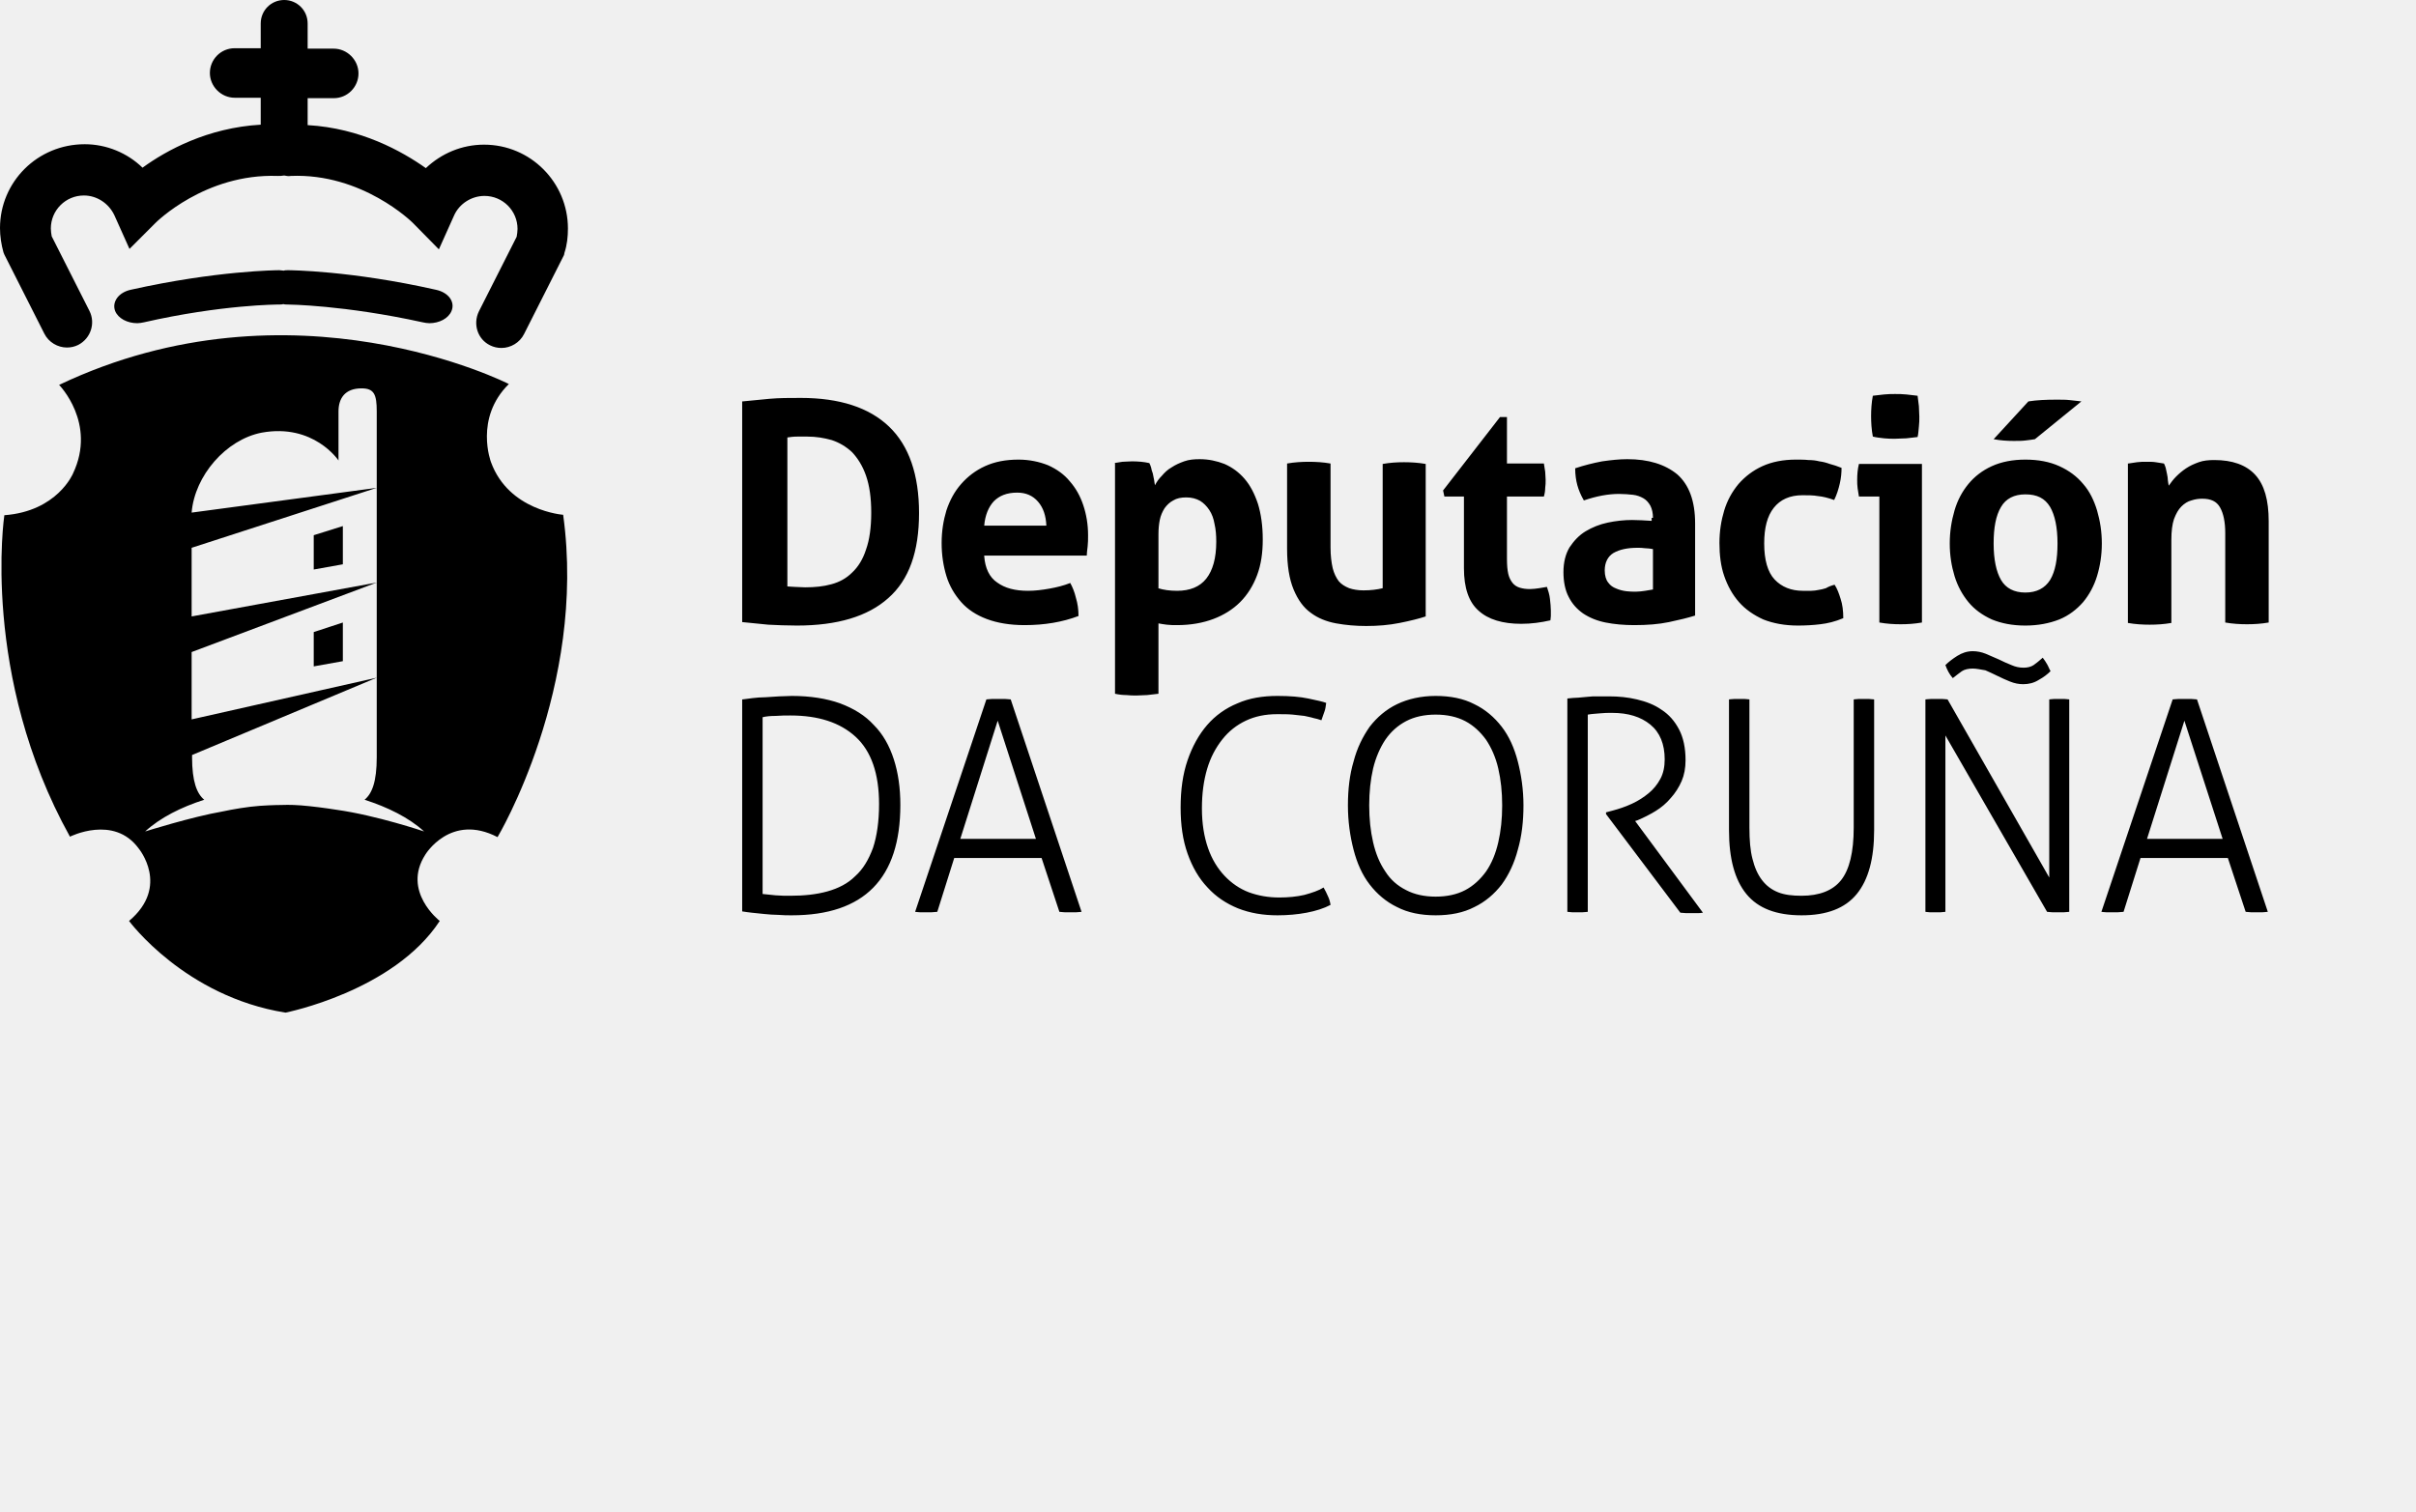
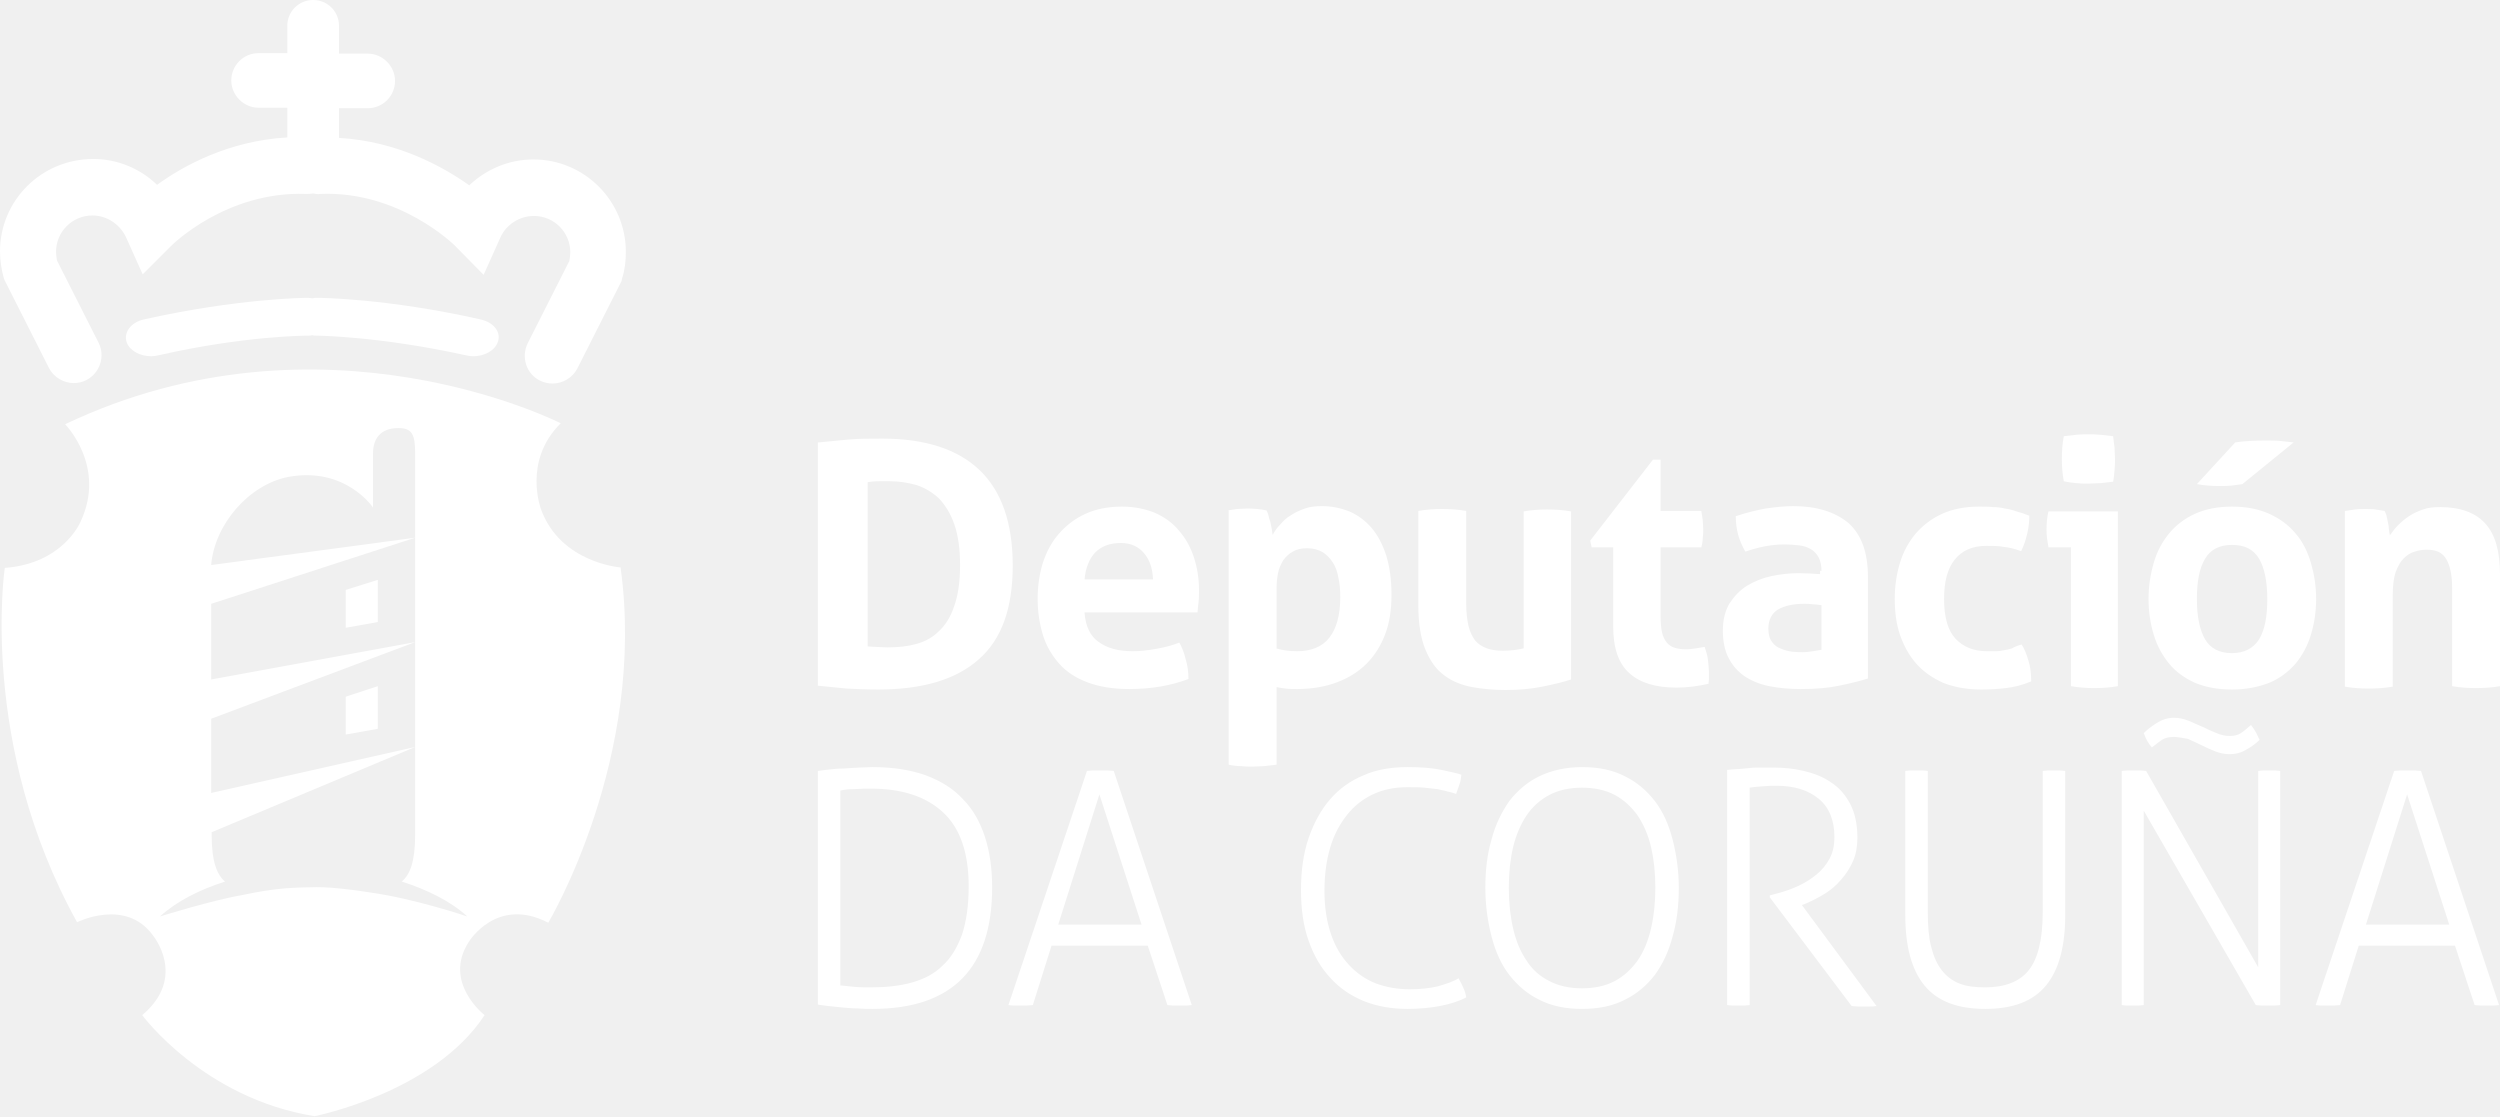
- <svg xmlns="http://www.w3.org/2000/svg" viewBox="0 0 556 348" xml:space="preserve">
-   <path class="st0" d="M181.3 135c.4 0 1 .1 1.6.1.7 0 1.5.1 2.4.1 2.2 0 4.2-.2 6-.7 1.9-.5 3.5-1.4 4.8-2.7 1.4-1.3 2.5-3.1 3.2-5.3.8-2.2 1.2-5.1 1.2-8.5 0-3.4-.4-6.2-1.2-8.5-.8-2.3-1.9-4-3.2-5.4-1.4-1.3-2.9-2.2-4.7-2.8-1.8-.5-3.6-.8-5.6-.8h-2.3c-.9 0-1.6.1-2.3.2V135m-10.3-42.6c2-.2 4.1-.4 6.2-.6 2.2-.2 4.6-.2 7.2-.2 8.9 0 15.7 2.2 20.3 6.6 4.6 4.4 6.9 11.1 6.9 19.9 0 8.9-2.3 15.4-7.1 19.6-4.7 4.2-11.7 6.3-21 6.3-2.4 0-4.6-.1-6.6-.2l-6-.6V92.4zM240.8 121c-.1-2.3-.7-4.1-1.9-5.5-1.2-1.4-2.8-2.1-4.8-2.1-2.4 0-4.1.7-5.4 2-1.2 1.3-2 3.2-2.2 5.6h14.3m-14.3 7c.2 2.8 1.2 4.9 3 6.1 1.8 1.3 4.1 1.9 7.1 1.9 1.6 0 3.2-.2 4.9-.5 1.7-.3 3.3-.7 4.8-1.3.5.9 1 2.1 1.3 3.4.4 1.3.6 2.7.6 4.2-3.7 1.4-7.8 2.1-12.4 2.1-3.4 0-6.3-.5-8.7-1.4-2.4-.9-4.4-2.2-5.9-3.9-1.5-1.7-2.7-3.7-3.4-6-.7-2.3-1.1-4.8-1.1-7.6 0-2.7.4-5.2 1.1-7.5.8-2.4 1.9-4.4 3.4-6.1 1.5-1.7 3.3-3.1 5.5-4.1 2.2-1 4.7-1.5 7.7-1.5 2.5 0 4.8.5 6.8 1.3 2 .9 3.7 2.1 5 3.7 1.4 1.6 2.4 3.4 3.1 5.5.7 2.1 1.1 4.4 1.1 6.9 0 .9 0 1.8-.1 2.6-.1.9-.2 1.6-.2 2.1h-23.6zM266.5 135.4c1.3.4 2.7.6 4.4.6 2.9 0 5.2-.9 6.7-2.8s2.3-4.7 2.3-8.5c0-1.5-.1-2.8-.4-4.1-.2-1.2-.6-2.3-1.2-3.2-.6-.9-1.3-1.6-2.1-2.1-.9-.5-1.9-.8-3.2-.8-1.2 0-2.2.2-3 .7-.8.4-1.5 1.1-2 1.8-.5.8-.9 1.7-1.1 2.7-.2 1-.3 2.1-.3 3.3v12.4m-10.2-28.8c.7-.1 1.3-.2 1.9-.3.6 0 1.4-.1 2.2-.1 1.3 0 2.7.1 4 .4.1.2.3.6.4 1 .1.5.2.9.4 1.4l.3 1.5c.1.5.1.9.2 1.2.4-.8.9-1.5 1.6-2.2.6-.7 1.3-1.4 2.2-1.9.9-.6 1.8-1 2.9-1.4 1.1-.4 2.3-.5 3.6-.5 2 0 3.9.4 5.7 1.1 1.8.8 3.3 1.9 4.6 3.4 1.3 1.5 2.3 3.4 3.1 5.8.7 2.3 1.1 5 1.1 8.2 0 3.1-.4 5.8-1.3 8.2-.9 2.4-2.2 4.5-3.9 6.2-1.7 1.7-3.8 3-6.2 3.9-2.4.9-5.2 1.4-8.3 1.4-.8 0-1.6 0-2.4-.1-.8-.1-1.4-.2-1.9-.3v16.2c-.9.1-1.8.2-2.6.3-.8 0-1.6.1-2.4.1-.8 0-1.6 0-2.4-.1-.8 0-1.7-.1-2.6-.3v-53.1zM296.2 106.7c1.7-.3 3.4-.4 5-.4s3.3.1 5 .4V126c0 1.9.2 3.5.5 4.8.3 1.2.8 2.2 1.4 3 .6.7 1.4 1.2 2.4 1.6.9.3 2 .5 3.3.5 1.7 0 3.2-.2 4.4-.5v-28.6c1.7-.3 3.3-.4 4.9-.4 1.6 0 3.3.1 5 .4v35.1c-1.5.5-3.5 1-6 1.5s-5 .7-7.7.7c-2.4 0-4.7-.2-6.9-.6-2.2-.4-4.2-1.2-5.8-2.4-1.7-1.2-3-3-4-5.4-1-2.4-1.5-5.5-1.5-9.4v-19.6M337 114.3h-4.6l-.3-1.4L345.2 96h1.6v10.7h8.5c.1.7.2 1.3.3 1.9 0 .6.1 1.2.1 1.8 0 .7 0 1.3-.1 1.9 0 .6-.1 1.3-.3 2h-8.5v14.3c0 1.5.1 2.6.3 3.5.2.9.6 1.6 1 2.1s1 .9 1.7 1.1c.7.2 1.4.3 2.3.3.7 0 1.4-.1 2.1-.2.7-.1 1.3-.2 1.8-.3.3.9.6 1.8.7 2.8.1 1 .2 1.8.2 2.6v1.3c0 .4-.1.7-.1 1-2.2.5-4.4.8-6.7.8-4.3 0-7.6-1-9.8-3-2.3-2-3.4-5.3-3.4-9.8v-16.5M380.4 126.4c-.6-.1-1.2-.2-1.8-.2-.7-.1-1.2-.1-1.8-.1-2.3 0-4.1.4-5.5 1.2-1.3.8-2 2.2-2 4 0 1.2.3 2.2.8 2.8.5.7 1.1 1.1 1.9 1.4.7.3 1.5.5 2.3.6.8.1 1.5.1 2.2.1.7 0 1.4-.1 2.1-.2.7-.1 1.3-.2 1.8-.3v-9.3m0-7.2c0-1.1-.2-2-.6-2.8-.4-.7-.9-1.3-1.6-1.7-.7-.4-1.5-.7-2.4-.8-1-.1-2-.2-3.2-.2-2.5 0-5.2.5-8.1 1.5-.7-1.2-1.2-2.4-1.5-3.5-.3-1.1-.5-2.4-.5-3.9 2.1-.7 4.1-1.2 6.2-1.6 2.1-.3 4-.5 5.8-.5 4.9 0 8.7 1.2 11.5 3.5 2.7 2.4 4.1 6.1 4.1 11.3v21.2c-1.6.5-3.6 1-6 1.5s-5 .7-8 .7c-2.4 0-4.6-.2-6.6-.6-2-.4-3.7-1.1-5.2-2.1-1.4-1-2.5-2.2-3.3-3.8-.8-1.5-1.2-3.5-1.2-5.7 0-2.3.5-4.2 1.4-5.7 1-1.5 2.2-2.8 3.7-3.7 1.5-.9 3.2-1.6 5.1-2 1.9-.4 3.8-.6 5.6-.6 1.4 0 2.9.1 4.5.2v-.7zM422.2 134.6c.6.9 1 2 1.4 3.3.4 1.2.6 2.7.6 4.4-1.9.8-3.6 1.2-5.3 1.4-1.6.2-3.4.3-5.1.3-3.1 0-5.7-.5-8-1.4-2.2-1-4.1-2.3-5.6-4-1.5-1.7-2.6-3.7-3.4-6-.8-2.3-1.1-4.9-1.1-7.6 0-2.7.4-5.2 1.1-7.5.7-2.3 1.8-4.3 3.3-6.1 1.5-1.7 3.3-3.1 5.5-4.1 2.2-1 4.8-1.5 7.7-1.5 1 0 2 0 2.9.1.9 0 1.7.1 2.5.3.8.1 1.6.3 2.4.6.8.2 1.7.5 2.7.9 0 1.1-.1 2.3-.4 3.6-.3 1.3-.7 2.6-1.3 3.8-1.4-.5-2.6-.8-3.7-.9-1.1-.2-2.3-.2-3.6-.2-2.9 0-5.1 1-6.6 2.9s-2.2 4.6-2.2 8.2c0 3.8.8 6.6 2.4 8.3 1.6 1.7 3.8 2.6 6.5 2.6h1.9c.6 0 1.2-.1 1.7-.2.6-.1 1.1-.2 1.7-.4.5-.3 1.2-.6 2-.8M431 100.5c-.3-1.6-.4-3.2-.4-4.7s.1-3.1.4-4.7c.8-.1 1.7-.2 2.6-.3.9-.1 1.8-.1 2.5-.1.8 0 1.7 0 2.6.1.9.1 1.8.2 2.6.3l.3 2.4c0 .8.1 1.6.1 2.4 0 .8 0 1.5-.1 2.3-.1.8-.1 1.6-.3 2.4-.8.1-1.7.2-2.6.3-.9 0-1.8.1-2.6.1s-1.6 0-2.5-.1c-.9-.1-1.8-.2-2.6-.4m1.5 13.8h-4.7c-.1-.6-.2-1.3-.3-1.9-.1-.7-.1-1.3-.1-1.9 0-1.3.1-2.5.4-3.7h14.5v36.5c-1.7.3-3.3.4-4.9.4-1.6 0-3.2-.1-4.9-.4v-29zM466.8 92.4c1.9-.3 4-.4 6.4-.4 1.2 0 2.3 0 3.1.1l2.7.3-10.7 8.7c-.6.1-1.3.2-2.2.3-.8.1-1.7.1-2.7.1-1.5 0-3-.1-4.6-.4l8-8.7m-.7 44c2.6 0 4.5-1 5.7-2.9 1.2-2 1.7-4.8 1.7-8.4 0-3.7-.6-6.5-1.7-8.4-1.2-2-3-2.9-5.7-2.9-2.6 0-4.5 1-5.6 2.9-1.2 2-1.7 4.8-1.7 8.4 0 3.7.6 6.5 1.7 8.4 1.1 1.9 3 2.9 5.6 2.9zm0 7.6c-3 0-5.5-.5-7.7-1.4-2.2-1-4-2.3-5.4-4-1.4-1.7-2.5-3.7-3.2-6-.7-2.3-1.1-4.8-1.1-7.5s.4-5.2 1.1-7.6c.7-2.4 1.8-4.4 3.2-6.1 1.4-1.7 3.2-3.1 5.4-4.1 2.2-1 4.8-1.5 7.7-1.5 3 0 5.6.5 7.8 1.5s4 2.3 5.5 4.1c1.5 1.7 2.5 3.8 3.2 6.1.7 2.4 1.1 4.9 1.1 7.6 0 2.7-.4 5.2-1.1 7.5-.7 2.3-1.8 4.3-3.2 6-1.5 1.7-3.3 3.1-5.5 4-2.3.9-4.9 1.4-7.8 1.4zM489.8 106.7c.7-.1 1.3-.2 2-.3.7-.1 1.4-.1 2.2-.1.8 0 1.5 0 2.1.1.6.1 1.2.2 1.9.3.1.2.3.6.4 1 .1.5.2.9.3 1.4.1.5.2 1 .2 1.5.1.5.1.9.2 1.2.5-.7 1-1.4 1.7-2.1.7-.7 1.4-1.3 2.3-1.9.9-.6 1.8-1 2.9-1.4 1.1-.4 2.3-.5 3.6-.5 4.1 0 7.3 1.1 9.4 3.4 2.1 2.3 3.1 5.8 3.1 10.7v23.3c-1.7.3-3.4.4-5 .4s-3.3-.1-5-.4v-20.6c0-2.5-.4-4.5-1.2-5.9-.8-1.4-2.1-2-4.1-2-.8 0-1.6.1-2.5.4-.8.2-1.6.7-2.3 1.4-.7.7-1.2 1.6-1.7 2.9-.4 1.2-.6 2.8-.6 4.8v19.1c-1.7.3-3.4.4-5 .4s-3.3-.1-5-.4v-36.7M175.6 205.8c.8.1 1.8.2 2.9.3 1.1.1 2.3.1 3.4.1 3.1 0 6-.3 8.5-1s4.7-1.8 6.4-3.5c1.8-1.6 3.1-3.8 4.1-6.5.9-2.7 1.4-6.1 1.4-10.1 0-7-1.8-12.2-5.4-15.5-3.6-3.3-8.6-4.9-15-4.9-1 0-2.2 0-3.4.1-1.2 0-2.2.1-3 .3v40.7m-4.6-44.8c.6-.1 1.4-.2 2.3-.3.9-.1 1.9-.2 3-.2 1-.1 2.1-.1 3.1-.2 1 0 2-.1 2.9-.1 4.3 0 8 .6 11.1 1.7 3.2 1.2 5.8 2.8 7.8 5 2.1 2.1 3.6 4.8 4.6 7.9 1 3.1 1.5 6.6 1.5 10.5 0 16.9-8.3 25.4-25 25.4-.9 0-2 0-3.1-.1-1.1 0-2.1-.1-3.2-.2-1-.1-2-.2-2.9-.3-.9-.1-1.6-.2-2.2-.3V161zM238.4 193.1l-8.8-27.2-8.6 27.2h17.4M227 161c.3 0 .8-.1 1.3-.1h3c.5 0 .9.1 1.3.1l16.3 48.9c-.3 0-.7.1-1.2.1H245c-.5 0-.8-.1-1.2-.1l-4.1-12.4h-20.1l-3.9 12.4c-.4 0-.8.1-1.3.1h-2.7c-.5 0-.9-.1-1.1-.1L227 161zM304.6 204.3c.4.7.7 1.3 1 2 .3.6.5 1.3.6 2-1.5.8-3.4 1.4-5.5 1.8-2.1.4-4.4.6-6.7.6-3.3 0-6.3-.5-9.1-1.6-2.7-1.1-5.1-2.7-7-4.8-2-2.1-3.5-4.7-4.6-7.8-1.1-3.1-1.6-6.6-1.6-10.6 0-4.1.5-7.7 1.6-10.9s2.6-5.9 4.5-8.1c1.9-2.2 4.3-3.9 7-5 2.7-1.2 5.8-1.7 9.2-1.7 2.9 0 5.2.2 7.1.6 1.9.4 3.3.7 4.1 1-.1.8-.2 1.5-.4 2s-.4 1.2-.7 2c-.6-.2-1.2-.4-1.8-.5-.6-.2-1.3-.3-2.1-.5-.8-.1-1.7-.2-2.7-.3-1-.1-2.2-.1-3.6-.1-2.7 0-5.1.5-7.2 1.5-2.1 1-3.9 2.4-5.4 4.3-1.5 1.9-2.7 4.1-3.5 6.8-.8 2.7-1.2 5.7-1.2 9.1 0 3.5.5 6.5 1.4 9.1.9 2.6 2.2 4.7 3.8 6.4 1.6 1.7 3.5 3 5.6 3.8 2.2.8 4.5 1.2 7 1.2 2.1 0 4.1-.2 5.8-.6 1.8-.5 3.3-1 4.4-1.7M330.4 206.4c2.6 0 4.9-.5 6.8-1.5 1.9-1 3.5-2.5 4.8-4.3 1.3-1.9 2.2-4.1 2.8-6.7s.9-5.4.9-8.5-.3-5.9-.9-8.5-1.6-4.8-2.8-6.6c-1.3-1.8-2.9-3.3-4.8-4.3s-4.2-1.5-6.8-1.5c-2.6 0-4.9.5-6.8 1.5-1.9 1-3.5 2.4-4.8 4.3-1.2 1.8-2.2 4.1-2.8 6.6-.6 2.6-.9 5.4-.9 8.5s.3 5.9.9 8.5c.6 2.6 1.5 4.8 2.8 6.7 1.2 1.9 2.8 3.3 4.8 4.3 1.9 1 4.2 1.5 6.8 1.5m0 4.3c-3.4 0-6.4-.6-8.9-1.9-2.5-1.2-4.6-3-6.3-5.2-1.7-2.2-2.9-4.9-3.7-8-.8-3.1-1.3-6.5-1.3-10.2 0-3.7.4-7.1 1.3-10.1.8-3.1 2.1-5.7 3.7-8 1.7-2.2 3.8-4 6.3-5.2 2.5-1.2 5.5-1.9 8.9-1.9 3.4 0 6.4.6 8.9 1.9 2.5 1.2 4.6 3 6.3 5.2 1.7 2.2 2.9 4.9 3.7 8 .8 3.1 1.3 6.5 1.3 10.1 0 3.7-.4 7.1-1.3 10.2-.8 3.1-2.1 5.8-3.7 8-1.7 2.2-3.8 4-6.3 5.2-2.5 1.3-5.5 1.9-8.9 1.9zM360.6 160.8c1-.1 1.9-.2 2.6-.2.7-.1 1.5-.1 2.2-.2.7-.1 1.4-.1 2.2-.1h2.7c2.2 0 4.3.2 6.4.7 2.1.5 4 1.2 5.7 2.4 1.7 1.1 3 2.6 4 4.5s1.5 4.3 1.5 7.1c0 1.8-.3 3.4-.9 4.8-.6 1.4-1.5 2.8-2.5 3.9-1 1.2-2.2 2.2-3.5 3-1.3.8-2.7 1.5-4.1 2.1l-.6.2 15.6 21.1c-.5.1-.9.1-1.4.1H388c-.4 0-.9-.1-1.3-.1l-17.1-22.7v-.4l1.5-.4c1.5-.4 3-.9 4.5-1.6 1.5-.7 2.7-1.5 3.8-2.4 1.1-.9 2-2 2.7-3.3.7-1.3 1-2.8 1-4.5 0-3.5-1.1-6.2-3.3-8-2.2-1.8-5.1-2.7-8.8-2.7-1 0-1.8 0-2.7.1s-1.8.1-2.9.3v45.4c-.3 0-.7.1-1.2.1h-2.4c-.4 0-.8-.1-1.1-.1v-49.1M397.9 161c.3 0 .7-.1 1.2-.1h2.4c.4 0 .8.1 1.1.1v29.5c0 2.9.2 5.3.7 7.2.5 2 1.2 3.6 2.2 4.9 1 1.3 2.2 2.2 3.7 2.8 1.5.6 3.3.8 5.4.8 4.1 0 7.2-1.2 9.1-3.6 1.9-2.4 2.9-6.4 2.9-12.1V161c.3 0 .7-.1 1.1-.1h2.4c.4 0 .8.1 1.2.1v30.1c0 6.5-1.3 11.4-4 14.7-2.7 3.3-6.9 4.9-12.7 4.9s-10-1.6-12.7-4.9c-2.7-3.3-4-8.2-4-14.7V161M443.1 161c.3 0 .7-.1 1.3-.1h2.6c.5 0 .9.1 1.2.1l23.4 41v-41c.3 0 .7-.1 1.1-.1h2.4c.4 0 .8.1 1.1.1v48.9c-.3 0-.7.1-1.2.1h-2.7c-.5 0-.9-.1-1.2-.1l-23.4-40.6v40.6c-.3 0-.7.1-1.1.1h-2.5c-.4 0-.8-.1-1-.1V161M454 153.9c-1 0-1.9.2-2.5.6-.6.4-1.3 1-2.1 1.6-.8-.9-1.3-1.9-1.7-3 .7-.7 1.6-1.4 2.7-2.1 1.1-.7 2.3-1.1 3.6-1.1 1 0 2 .2 3 .6 1 .4 2 .9 3 1.3 1 .5 1.9.9 2.9 1.3.9.4 1.8.6 2.8.6.9 0 1.7-.2 2.3-.6.6-.4 1.3-1 2.1-1.7.4.5.7 1 1 1.5.3.5.5 1.1.8 1.6-.7.7-1.6 1.4-2.7 2-1.1.7-2.3 1-3.6 1-1 0-2-.2-3-.6-1-.4-1.9-.8-2.9-1.3s-1.9-.9-2.8-1.3c-1.2-.2-2.1-.4-2.9-.4M511.5 193.1l-8.8-27.2-8.6 27.2h17.4M500 161c.3 0 .8-.1 1.3-.1h3c.5 0 .9.1 1.3.1l16.3 48.9c-.3 0-.7.1-1.2.1H518c-.5 0-.8-.1-1.2-.1l-4.1-12.4h-20.1l-3.9 12.4c-.4 0-.8.1-1.3.1h-2.7c-.5 0-.9-.1-1.1-.1L500 161zM1 58.6l9.2 18.2c1 2 3.1 3.2 5.2 3.2.9 0 1.8-.2 2.6-.6 2.9-1.5 4-5 2.6-7.8l-8.7-17.2c-.1-.6-.2-1.2-.2-1.8 0-4.2 3.4-7.6 7.6-7.6 3 0 5.7 1.8 7 4.5l3.5 7.8 6-6c.1-.1 11.4-11.4 28.1-10.8.5 0 1 0 1.5-.1.5.1 1 .2 1.5.1 16.5-.7 28 10.7 28.1 10.8l6 6.1 3.5-7.8c1.2-2.7 4-4.5 7-4.5 4.2 0 7.6 3.4 7.6 7.6 0 .6-.1 1.2-.2 1.8l-8.7 17.2c-1.4 2.9-.3 6.4 2.6 7.8.8.4 1.7.6 2.6.6 2.1 0 4.2-1.2 5.2-3.2l9.2-18.2.1-.5c.6-1.8.8-3.7.8-5.6 0-10.6-8.6-19.3-19.3-19.3-5.1 0-9.8 2-13.4 5.4-5.5-3.9-15-9.2-27.2-9.9v-6.2h6c3.2 0 5.7-2.6 5.7-5.7s-2.6-5.7-5.7-5.7h-6V5.4c0-3-2.4-5.4-5.4-5.4-3 0-5.4 2.4-5.4 5.4v5.7h-6c-3.2 0-5.7 2.6-5.7 5.7s2.6 5.7 5.7 5.7h6v6.2c-12.2.7-21.7 5.9-27.2 9.9-3.5-3.4-8.3-5.4-13.3-5.4C8.6 33.2 0 41.9 0 52.5c0 1.9.3 3.8.8 5.6l.2.5" />
-   <path class="st0" d="M66.3 62.2c-.3 0-.7 0-1 .1-.3 0-.7-.1-1-.1-.6 0-14.5.1-34.2 4.5-2.8.6-4.4 2.8-3.6 4.9.7 1.7 2.8 2.8 5.1 2.8.5 0 1-.1 1.5-.2 18-4.1 30.9-4.1 31.1-4.1.3 0 .7 0 1-.1.3.1.7.1 1 .1.1 0 12.9.1 31.1 4.1.5.1 1 .2 1.5.2 2.3 0 4.4-1.1 5.1-2.8.9-2.1-.7-4.3-3.6-4.9-19.5-4.4-33.5-4.5-34-4.5M77.4 186.4c-2.5-.4-5.6-.8-8.1-1-2.5-.2-4.4-.1-4.4-.1s-2.2 0-5.1.2c-2.8.2-6.3.8-8.6 1.3-7 1.2-17.8 4.6-17.8 4.6 3.5-3.2 8.3-5.6 13.6-7.3-1.7-1.4-2.8-4.2-2.8-9.8v-.5L86.7 156l-42.6 9.6v-15.5l42.6-16-42.6 7.8v-15.8l42.6-13.8-42.6 5.7c.7-8.5 7.9-16.8 16.1-18.4 12-2.2 17.7 6.4 17.7 6.4V94.7c0-2.9 1.4-5.3 5.3-5.3 2.9 0 3.5 1.4 3.5 5.3v79.6c0 5.7-1.1 8.4-2.8 9.8 5.3 1.7 10.2 4.1 13.7 7.3 0 0-10.9-3.7-20.2-5m52.2-67.9s-12.5-.9-16.6-12.1c0 0-3.9-10.1 4.1-18 0 0-49.7-25.4-103.5.2 0 0 8.7 8.8 3.2 20.4 0 0-3.6 8.7-15.8 9.6 0 0-5.5 36.9 15.1 74 0 0 10.1-5.1 15.8 2.7 0 0 7.3 8.7-2.2 16.7 0 0 12.8 17.4 36 21.1 0 0 24.9-4.9 35.5-21.1 0 0-8.8-6.8-3.3-15.3 0 0 5.8-9.6 16.6-4 0 0 20.6-34.4 15.1-74.2z" />
-   <path class="st0" d="m78.9 129.9-6.7 1.2v-7.9l6.7-2.1v8.8M78.9 152.2l-6.7 1.2v-7.9l6.7-2.2v8.9" />
+ <svg xmlns="http://www.w3.org/2000/svg" xml:space="preserve" id="Capa_1" x="0" y="0" style="enable-background:new 0 0 522.1 233.1" version="1.1" viewBox="0 0 522.1 233.1">
+   <style>
+     .st0{fill:#ffffff}
+   </style>
+   <switch>
+     <g>
+       <path d="M181.3 135c.4 0 1 .1 1.6.1.7 0 1.5.1 2.4.1 2.2 0 4.2-.2 6-.7 1.9-.5 3.5-1.4 4.8-2.7 1.4-1.3 2.5-3.1 3.2-5.3.8-2.2 1.2-5.1 1.2-8.5 0-3.4-.4-6.2-1.2-8.5-.8-2.3-1.9-4-3.2-5.4-1.4-1.3-2.9-2.2-4.7-2.8-1.8-.5-3.6-.8-5.6-.8h-2.3c-.9 0-1.6.1-2.3.2V135m-10.3-42.6c2-.2 4.1-.4 6.2-.6 2.2-.2 4.6-.2 7.2-.2 8.9 0 15.7 2.2 20.3 6.6 4.6 4.4 6.9 11.1 6.9 19.9 0 8.9-2.3 15.4-7.1 19.6-4.7 4.2-11.7 6.3-21 6.3-2.4 0-4.6-.1-6.6-.2l-6-.6V92.4zM240.8 121c-.1-2.3-.7-4.1-1.9-5.5-1.2-1.4-2.8-2.1-4.8-2.1-2.4 0-4.1.7-5.4 2-1.2 1.3-2 3.2-2.2 5.6h14.3m-14.3 7c.2 2.8 1.2 4.9 3 6.1 1.8 1.3 4.1 1.9 7.1 1.9 1.6 0 3.2-.2 4.9-.5 1.7-.3 3.3-.7 4.8-1.3.5.9 1 2.1 1.3 3.4.4 1.3.6 2.7.6 4.2-3.7 1.4-7.8 2.1-12.4 2.1-3.4 0-6.3-.5-8.7-1.4-2.4-.9-4.4-2.2-5.9-3.9-1.5-1.7-2.7-3.7-3.4-6-.7-2.3-1.1-4.8-1.1-7.6 0-2.7.4-5.2 1.1-7.5.8-2.4 1.9-4.4 3.4-6.1 1.5-1.7 3.3-3.1 5.5-4.1 2.2-1 4.7-1.5 7.7-1.5 2.5 0 4.8.5 6.8 1.3 2 .9 3.7 2.1 5 3.7 1.4 1.6 2.4 3.4 3.1 5.5.7 2.1 1.1 4.4 1.1 6.9 0 .9 0 1.8-.1 2.6-.1.9-.2 1.6-.2 2.1h-23.6zM266.5 135.4c1.3.4 2.7.6 4.4.6 2.9 0 5.2-.9 6.7-2.8s2.3-4.7 2.3-8.5c0-1.5-.1-2.8-.4-4.1-.2-1.2-.6-2.3-1.2-3.2-.6-.9-1.3-1.6-2.1-2.1-.9-.5-1.9-.8-3.2-.8-1.2 0-2.2.2-3 .7-.8.4-1.5 1.1-2 1.8-.5.8-.9 1.7-1.1 2.7-.2 1-.3 2.1-.3 3.3v12.4m-10.2-28.8c.7-.1 1.3-.2 1.9-.3.6 0 1.4-.1 2.2-.1 1.3 0 2.7.1 4 .4.1.2.3.6.4 1 .1.5.2.9.4 1.4l.3 1.5c.1.5.1.9.2 1.2.4-.8.9-1.5 1.6-2.2.6-.7 1.3-1.4 2.2-1.9.9-.6 1.8-1 2.9-1.4 1.1-.4 2.3-.5 3.6-.5 2 0 3.9.4 5.7 1.1 1.8.8 3.3 1.9 4.6 3.4 1.3 1.5 2.3 3.4 3.1 5.8.7 2.3 1.1 5 1.1 8.2 0 3.1-.4 5.8-1.3 8.2-.9 2.4-2.2 4.5-3.9 6.2-1.7 1.7-3.8 3-6.2 3.9-2.4.9-5.2 1.4-8.3 1.4-.8 0-1.6 0-2.4-.1-.8-.1-1.4-.2-1.9-.3v16.2c-.9.1-1.8.2-2.6.3-.8 0-1.6.1-2.4.1-.8 0-1.6 0-2.4-.1-.8 0-1.7-.1-2.6-.3v-53.1zM296.2 106.7c1.7-.3 3.4-.4 5-.4s3.3.1 5 .4V126c0 1.9.2 3.5.5 4.8.3 1.2.8 2.2 1.4 3 .6.7 1.4 1.2 2.4 1.6.9.3 2 .5 3.3.5 1.7 0 3.2-.2 4.4-.5v-28.6c1.7-.3 3.3-.4 4.9-.4 1.6 0 3.3.1 5 .4v35.1c-1.5.5-3.5 1-6 1.5s-5 .7-7.7.7c-2.4 0-4.7-.2-6.9-.6-2.2-.4-4.2-1.2-5.8-2.4-1.7-1.2-3-3-4-5.4-1-2.4-1.5-5.5-1.5-9.4v-19.6M337 114.3h-4.6l-.3-1.4L345.2 96h1.6v10.7h8.5c.1.7.2 1.3.3 1.9 0 .6.1 1.2.1 1.8 0 .7 0 1.3-.1 1.9 0 .6-.1 1.3-.3 2h-8.5v14.3c0 1.5.1 2.6.3 3.5.2.9.6 1.6 1 2.1s1 .9 1.7 1.1c.7.2 1.4.3 2.3.3.7 0 1.4-.1 2.1-.2.7-.1 1.3-.2 1.8-.3.3.9.6 1.8.7 2.8.1 1 .2 1.8.2 2.6v1.3c0 .4-.1.7-.1 1-2.2.5-4.4.8-6.7.8-4.3 0-7.6-1-9.8-3-2.3-2-3.4-5.3-3.4-9.8v-16.5M380.4 126.4c-.6-.1-1.2-.2-1.8-.2-.7-.1-1.2-.1-1.8-.1-2.3 0-4.1.4-5.5 1.2-1.3.8-2 2.2-2 4 0 1.2.3 2.2.8 2.8.5.7 1.1 1.1 1.9 1.4.7.3 1.5.5 2.3.6.8.1 1.5.1 2.2.1.7 0 1.4-.1 2.1-.2.7-.1 1.3-.2 1.8-.3v-9.3m0-7.2c0-1.1-.2-2-.6-2.8-.4-.7-.9-1.3-1.6-1.7-.7-.4-1.5-.7-2.4-.8-1-.1-2-.2-3.2-.2-2.5 0-5.2.5-8.1 1.5-.7-1.2-1.2-2.4-1.5-3.5-.3-1.1-.5-2.4-.5-3.9 2.1-.7 4.1-1.2 6.2-1.6 2.1-.3 4-.5 5.8-.5 4.9 0 8.7 1.2 11.5 3.5 2.7 2.4 4.1 6.1 4.1 11.3v21.2c-1.6.5-3.6 1-6 1.5s-5 .7-8 .7c-2.4 0-4.6-.2-6.6-.6-2-.4-3.7-1.1-5.2-2.1-1.4-1-2.5-2.2-3.3-3.8-.8-1.5-1.2-3.5-1.2-5.7 0-2.3.5-4.2 1.4-5.7 1-1.5 2.2-2.8 3.7-3.7 1.5-.9 3.2-1.6 5.1-2 1.9-.4 3.8-.6 5.6-.6 1.4 0 2.9.1 4.5.2v-.7zM422.2 134.6c.6.9 1 2 1.4 3.3.4 1.2.6 2.7.6 4.4-1.9.8-3.6 1.2-5.3 1.4-1.6.2-3.4.3-5.1.3-3.1 0-5.7-.5-8-1.4-2.2-1-4.1-2.3-5.6-4-1.5-1.7-2.6-3.7-3.4-6-.8-2.3-1.1-4.9-1.1-7.6 0-2.7.4-5.2 1.1-7.5.7-2.3 1.8-4.3 3.3-6.1 1.5-1.7 3.3-3.1 5.5-4.1 2.2-1 4.8-1.5 7.7-1.5 1 0 2 0 2.9.1.9 0 1.7.1 2.5.3.8.1 1.6.3 2.4.6.8.2 1.7.5 2.7.9 0 1.1-.1 2.3-.4 3.6-.3 1.3-.7 2.6-1.3 3.8-1.4-.5-2.6-.8-3.7-.9-1.1-.2-2.3-.2-3.6-.2-2.9 0-5.1 1-6.6 2.9s-2.2 4.6-2.2 8.2c0 3.8.8 6.6 2.4 8.3 1.6 1.7 3.8 2.6 6.5 2.6h1.9c.6 0 1.2-.1 1.7-.2.6-.1 1.1-.2 1.7-.4.5-.3 1.2-.6 2-.8M431 100.5c-.3-1.6-.4-3.2-.4-4.7s.1-3.1.4-4.7c.8-.1 1.7-.2 2.6-.3.9-.1 1.8-.1 2.5-.1.8 0 1.7 0 2.6.1.9.1 1.8.2 2.6.3l.3 2.4c0 .8.1 1.6.1 2.4 0 .8 0 1.5-.1 2.3-.1.8-.1 1.6-.3 2.4-.8.1-1.7.2-2.6.3-.9 0-1.8.1-2.6.1s-1.6 0-2.5-.1c-.9-.1-1.8-.2-2.6-.4m1.5 13.8h-4.7c-.1-.6-.2-1.3-.3-1.9-.1-.7-.1-1.3-.1-1.9 0-1.3.1-2.5.4-3.7h14.5v36.5c-1.7.3-3.3.4-4.9.4-1.6 0-3.2-.1-4.9-.4v-29zM466.8 92.4c1.9-.3 4-.4 6.4-.4 1.2 0 2.3 0 3.1.1l2.7.3-10.7 8.7c-.6.1-1.3.2-2.2.3-.8.1-1.7.1-2.7.1-1.5 0-3-.1-4.6-.4l8-8.7m-.7 44c2.6 0 4.5-1 5.7-2.9 1.2-2 1.7-4.8 1.7-8.4 0-3.7-.6-6.5-1.7-8.4-1.2-2-3-2.9-5.7-2.9-2.6 0-4.5 1-5.6 2.9-1.2 2-1.7 4.8-1.7 8.4 0 3.7.6 6.5 1.7 8.4 1.1 1.9 3 2.9 5.6 2.9zm0 7.6c-3 0-5.5-.5-7.7-1.4-2.2-1-4-2.3-5.4-4-1.4-1.7-2.5-3.7-3.2-6-.7-2.3-1.1-4.8-1.1-7.5s.4-5.2 1.1-7.6c.7-2.4 1.8-4.4 3.2-6.1 1.4-1.7 3.2-3.1 5.4-4.1 2.2-1 4.8-1.5 7.7-1.5 3 0 5.6.5 7.8 1.5s4 2.3 5.5 4.1c1.5 1.7 2.5 3.8 3.2 6.1.7 2.4 1.1 4.9 1.1 7.6 0 2.7-.4 5.2-1.1 7.5-.7 2.3-1.8 4.3-3.2 6-1.5 1.7-3.3 3.1-5.5 4-2.3.9-4.9 1.4-7.8 1.4zM489.8 106.7c.7-.1 1.3-.2 2-.3.7-.1 1.4-.1 2.2-.1.8 0 1.5 0 2.1.1.6.1 1.2.2 1.9.3.1.2.3.6.4 1 .1.5.2.9.3 1.4.1.5.2 1 .2 1.5.1.5.1.9.2 1.2.5-.7 1-1.4 1.7-2.1.7-.7 1.4-1.3 2.3-1.9.9-.6 1.8-1 2.9-1.4 1.1-.4 2.3-.5 3.6-.5 4.1 0 7.3 1.1 9.4 3.4 2.1 2.3 3.1 5.8 3.1 10.7v23.3c-1.7.3-3.4.4-5 .4s-3.3-.1-5-.4v-20.6c0-2.5-.4-4.5-1.2-5.9-.8-1.4-2.1-2-4.1-2-.8 0-1.6.1-2.5.4-.8.2-1.6.7-2.3 1.4-.7.7-1.2 1.6-1.7 2.9-.4 1.2-.6 2.8-.6 4.8v19.1c-1.7.3-3.4.4-5 .4s-3.3-.1-5-.4v-36.7M175.6 205.8c.8.1 1.8.2 2.9.3 1.1.1 2.3.1 3.4.1 3.1 0 6-.3 8.5-1s4.7-1.8 6.4-3.5c1.8-1.6 3.1-3.8 4.1-6.5.9-2.7 1.4-6.1 1.4-10.1 0-7-1.8-12.2-5.4-15.5-3.6-3.3-8.6-4.9-15-4.9-1 0-2.2 0-3.4.1-1.2 0-2.2.1-3 .3v40.7m-4.6-44.8c.6-.1 1.4-.2 2.3-.3.9-.1 1.9-.2 3-.2 1-.1 2.1-.1 3.1-.2 1 0 2-.1 2.9-.1 4.3 0 8 .6 11.1 1.7 3.2 1.2 5.8 2.8 7.8 5 2.1 2.1 3.6 4.8 4.6 7.9 1 3.1 1.5 6.6 1.5 10.5 0 16.9-8.3 25.4-25 25.4-.9 0-2 0-3.1-.1-1.1 0-2.1-.1-3.2-.2-1-.1-2-.2-2.9-.3-.9-.1-1.6-.2-2.2-.3V161zM238.4 193.1l-8.8-27.2-8.6 27.2h17.4M227 161c.3 0 .8-.1 1.3-.1h3c.5 0 .9.1 1.3.1l16.3 48.9c-.3 0-.7.1-1.2.1H245c-.5 0-.8-.1-1.2-.1l-4.1-12.4h-20.1l-3.9 12.4c-.4 0-.8.1-1.3.1h-2.7c-.5 0-.9-.1-1.1-.1L227 161zM304.6 204.3c.4.7.7 1.3 1 2 .3.6.5 1.3.6 2-1.5.8-3.4 1.4-5.5 1.8-2.1.4-4.4.6-6.7.6-3.3 0-6.3-.5-9.1-1.6-2.7-1.1-5.1-2.7-7-4.8-2-2.1-3.5-4.7-4.6-7.8-1.1-3.1-1.6-6.6-1.6-10.6 0-4.1.5-7.7 1.6-10.9s2.6-5.9 4.5-8.1c1.9-2.2 4.3-3.9 7-5 2.7-1.2 5.8-1.7 9.2-1.7 2.9 0 5.2.2 7.1.6 1.9.4 3.3.7 4.1 1-.1.8-.2 1.5-.4 2s-.4 1.2-.7 2c-.6-.2-1.2-.4-1.8-.5-.6-.2-1.3-.3-2.1-.5-.8-.1-1.7-.2-2.7-.3-1-.1-2.2-.1-3.6-.1-2.7 0-5.1.5-7.2 1.5-2.1 1-3.9 2.4-5.4 4.3-1.5 1.9-2.7 4.1-3.5 6.8-.8 2.7-1.2 5.7-1.2 9.1 0 3.5.5 6.5 1.4 9.1.9 2.6 2.2 4.7 3.8 6.4 1.6 1.7 3.5 3 5.6 3.8 2.2.8 4.5 1.2 7 1.2 2.1 0 4.1-.2 5.8-.6 1.8-.5 3.3-1 4.4-1.7M330.4 206.4c2.6 0 4.9-.5 6.8-1.5 1.9-1 3.5-2.5 4.8-4.3 1.3-1.9 2.2-4.1 2.8-6.7s.9-5.4.9-8.5-.3-5.9-.9-8.5-1.6-4.8-2.8-6.6c-1.3-1.8-2.9-3.3-4.8-4.3s-4.2-1.5-6.8-1.5c-2.6 0-4.9.5-6.8 1.5-1.9 1-3.5 2.4-4.8 4.3-1.2 1.8-2.2 4.1-2.8 6.6-.6 2.6-.9 5.4-.9 8.5s.3 5.9.9 8.5c.6 2.6 1.5 4.8 2.8 6.7 1.2 1.9 2.8 3.3 4.8 4.3 1.9 1 4.2 1.5 6.8 1.5m0 4.3c-3.4 0-6.4-.6-8.9-1.9-2.5-1.2-4.6-3-6.3-5.2-1.7-2.2-2.9-4.9-3.7-8-.8-3.1-1.3-6.5-1.3-10.2 0-3.7.4-7.1 1.3-10.1.8-3.1 2.1-5.7 3.7-8 1.7-2.2 3.8-4 6.3-5.2 2.5-1.2 5.5-1.9 8.9-1.9 3.4 0 6.4.6 8.9 1.9 2.5 1.2 4.6 3 6.3 5.2 1.7 2.2 2.9 4.9 3.7 8 .8 3.1 1.3 6.5 1.3 10.1 0 3.7-.4 7.1-1.3 10.2-.8 3.1-2.1 5.8-3.7 8-1.7 2.2-3.8 4-6.3 5.2-2.5 1.3-5.5 1.9-8.9 1.9zM360.6 160.8c1-.1 1.9-.2 2.6-.2.7-.1 1.5-.1 2.2-.2.7-.1 1.4-.1 2.2-.1h2.7c2.2 0 4.3.2 6.4.7 2.1.5 4 1.2 5.7 2.4 1.7 1.1 3 2.6 4 4.5s1.5 4.3 1.5 7.1c0 1.8-.3 3.4-.9 4.8-.6 1.4-1.5 2.8-2.5 3.9-1 1.2-2.2 2.2-3.5 3-1.3.8-2.7 1.5-4.1 2.1l-.6.2 15.6 21.1c-.5.1-.9.1-1.4.1H388c-.4 0-.9-.1-1.3-.1l-17.1-22.7v-.4l1.5-.4c1.5-.4 3-.9 4.5-1.6 1.5-.7 2.7-1.5 3.8-2.4 1.1-.9 2-2 2.7-3.3.7-1.3 1-2.8 1-4.5 0-3.5-1.1-6.2-3.3-8-2.2-1.8-5.1-2.7-8.8-2.7-1 0-1.8 0-2.7.1s-1.8.1-2.9.3v45.4c-.3 0-.7.1-1.2.1h-2.4c-.4 0-.8-.1-1.1-.1v-49.1M397.9 161c.3 0 .7-.1 1.2-.1h2.4c.4 0 .8.1 1.1.1v29.5c0 2.9.2 5.3.7 7.2.5 2 1.2 3.6 2.2 4.9 1 1.3 2.2 2.2 3.7 2.8 1.5.6 3.3.8 5.4.8 4.1 0 7.2-1.2 9.1-3.6 1.9-2.4 2.9-6.4 2.9-12.1V161c.3 0 .7-.1 1.1-.1h2.4c.4 0 .8.1 1.2.1v30.1c0 6.5-1.3 11.4-4 14.7-2.7 3.3-6.9 4.9-12.7 4.9s-10-1.6-12.7-4.9c-2.7-3.3-4-8.2-4-14.7V161M443.1 161c.3 0 .7-.1 1.3-.1h2.6c.5 0 .9.1 1.2.1l23.4 41v-41c.3 0 .7-.1 1.1-.1h2.4c.4 0 .8.1 1.1.1v48.9c-.3 0-.7.1-1.2.1h-2.7c-.5 0-.9-.1-1.2-.1l-23.4-40.6v40.6c-.3 0-.7.1-1.1.1h-2.5c-.4 0-.8-.1-1-.1V161M454 153.9c-1 0-1.9.2-2.5.6-.6.4-1.3 1-2.1 1.6-.8-.9-1.3-1.9-1.7-3 .7-.7 1.6-1.4 2.7-2.1 1.1-.7 2.3-1.1 3.6-1.1 1 0 2 .2 3 .6 1 .4 2 .9 3 1.3 1 .5 1.9.9 2.9 1.3.9.4 1.8.6 2.8.6.9 0 1.7-.2 2.3-.6.6-.4 1.3-1 2.1-1.7.4.5.7 1 1 1.5.3.5.5 1.1.8 1.6-.7.7-1.6 1.4-2.7 2-1.1.7-2.3 1-3.6 1-1 0-2-.2-3-.6-1-.4-1.9-.8-2.9-1.3s-1.9-.9-2.8-1.3c-1.2-.2-2.1-.4-2.9-.4M511.5 193.1l-8.8-27.2-8.6 27.2h17.4M500 161c.3 0 .8-.1 1.3-.1h3c.5 0 .9.1 1.3.1l16.3 48.9c-.3 0-.7.1-1.2.1H518c-.5 0-.8-.1-1.2-.1l-4.1-12.4h-20.1l-3.9 12.4c-.4 0-.8.1-1.3.1h-2.7c-.5 0-.9-.1-1.1-.1L500 161zM1 58.6l9.2 18.2c1 2 3.1 3.2 5.2 3.2.9 0 1.8-.2 2.6-.6 2.9-1.5 4-5 2.6-7.8l-8.7-17.2c-.1-.6-.2-1.2-.2-1.8 0-4.2 3.4-7.6 7.6-7.6 3 0 5.7 1.8 7 4.5l3.5 7.8 6-6c.1-.1 11.4-11.4 28.1-10.8.5 0 1 0 1.5-.1.5.1 1 .2 1.5.1 16.5-.7 28 10.7 28.1 10.8l6 6.1 3.5-7.8c1.2-2.7 4-4.5 7-4.5 4.2 0 7.6 3.4 7.6 7.6 0 .6-.1 1.2-.2 1.8l-8.7 17.2c-1.4 2.9-.3 6.4 2.6 7.8.8.4 1.7.6 2.6.6 2.1 0 4.2-1.2 5.2-3.2l9.2-18.2.1-.5c.6-1.8.8-3.7.8-5.6 0-10.6-8.6-19.3-19.3-19.3-5.1 0-9.8 2-13.4 5.4-5.5-3.9-15-9.2-27.2-9.9v-6.2h6c3.2 0 5.7-2.6 5.7-5.7s-2.6-5.7-5.7-5.7h-6V5.4c0-3-2.4-5.4-5.4-5.4-3 0-5.4 2.4-5.4 5.4v5.7h-6c-3.2 0-5.7 2.6-5.7 5.7s2.6 5.7 5.7 5.7h6v6.2c-12.2.7-21.7 5.9-27.2 9.9-3.5-3.4-8.3-5.4-13.3-5.4C8.6 33.2 0 41.9 0 52.5c0 1.9.3 3.8.8 5.6l.2.5" class="st0" />
+       <path d="M66.3 62.2c-.3 0-.7 0-1 .1-.3 0-.7-.1-1-.1-.6 0-14.5.1-34.2 4.5-2.8.6-4.4 2.8-3.6 4.9.7 1.7 2.8 2.8 5.1 2.8.5 0 1-.1 1.5-.2 18-4.1 30.9-4.1 31.1-4.1.3 0 .7 0 1-.1.3.1.7.1 1 .1.1 0 12.9.1 31.1 4.1.5.1 1 .2 1.5.2 2.3 0 4.4-1.1 5.1-2.8.9-2.1-.7-4.3-3.6-4.9-19.5-4.4-33.5-4.5-34-4.5M77.4 186.4c-2.5-.4-5.6-.8-8.1-1-2.5-.2-4.4-.1-4.4-.1s-2.2 0-5.1.2c-2.8.2-6.3.8-8.6 1.3-7 1.2-17.8 4.6-17.8 4.6 3.5-3.2 8.3-5.6 13.6-7.3-1.7-1.4-2.8-4.2-2.8-9.8v-.5L86.7 156l-42.6 9.6v-15.5l42.6-16-42.6 7.8v-15.8l42.6-13.8-42.6 5.7c.7-8.5 7.9-16.8 16.1-18.4 12-2.2 17.7 6.4 17.7 6.4V94.7c0-2.9 1.4-5.3 5.3-5.3 2.9 0 3.5 1.4 3.5 5.3v79.6c0 5.7-1.1 8.4-2.8 9.8 5.3 1.7 10.2 4.1 13.7 7.3 0 0-10.9-3.7-20.2-5m52.2-67.9s-12.5-.9-16.6-12.1c0 0-3.9-10.1 4.1-18 0 0-49.7-25.4-103.5.2 0 0 8.7 8.8 3.2 20.4 0 0-3.6 8.7-15.8 9.6 0 0-5.5 36.9 15.1 74 0 0 10.1-5.1 15.8 2.7 0 0 7.3 8.7-2.2 16.7 0 0 12.8 17.4 36 21.1 0 0 24.9-4.9 35.5-21.1 0 0-8.8-6.8-3.3-15.3 0 0 5.8-9.6 16.6-4 0 0 20.6-34.4 15.1-74.2z" class="st0" />
+       <path d="m78.9 129.9-6.7 1.2v-7.9l6.7-2.1v8.8M78.9 152.2l-6.7 1.2v-7.9l6.7-2.2v8.9" class="st0" />
+     </g>
+   </switch>
</svg>
